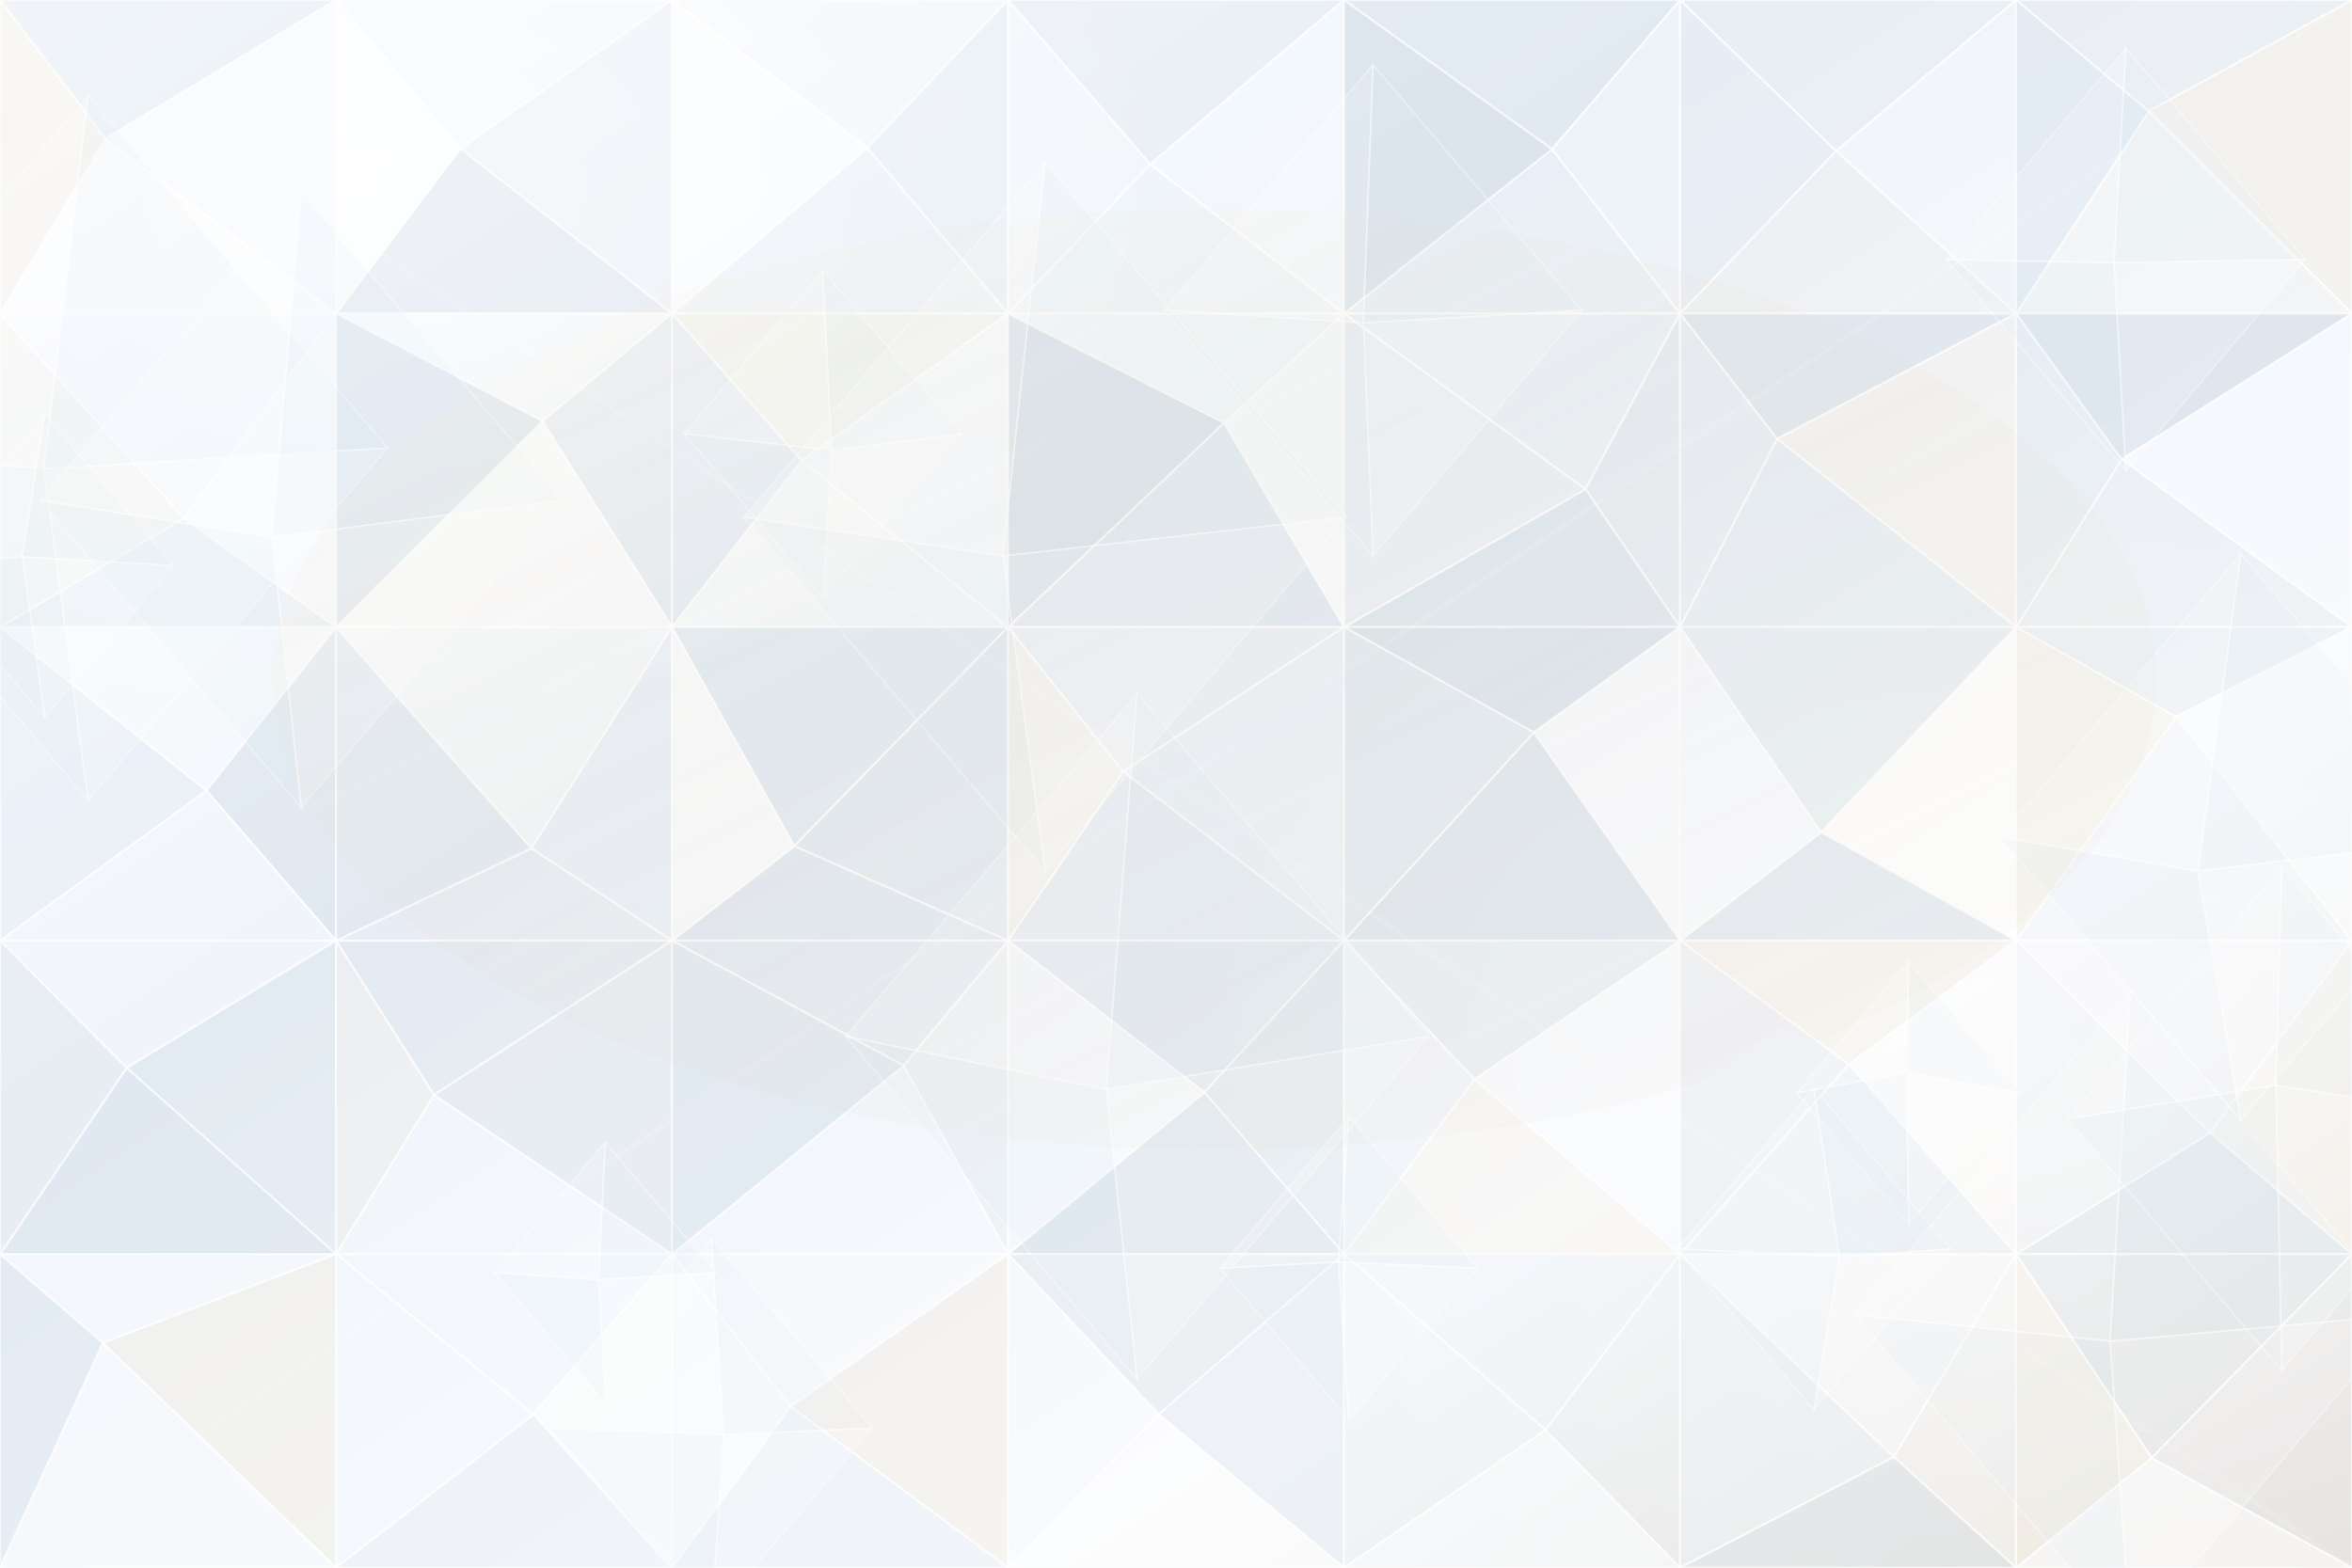
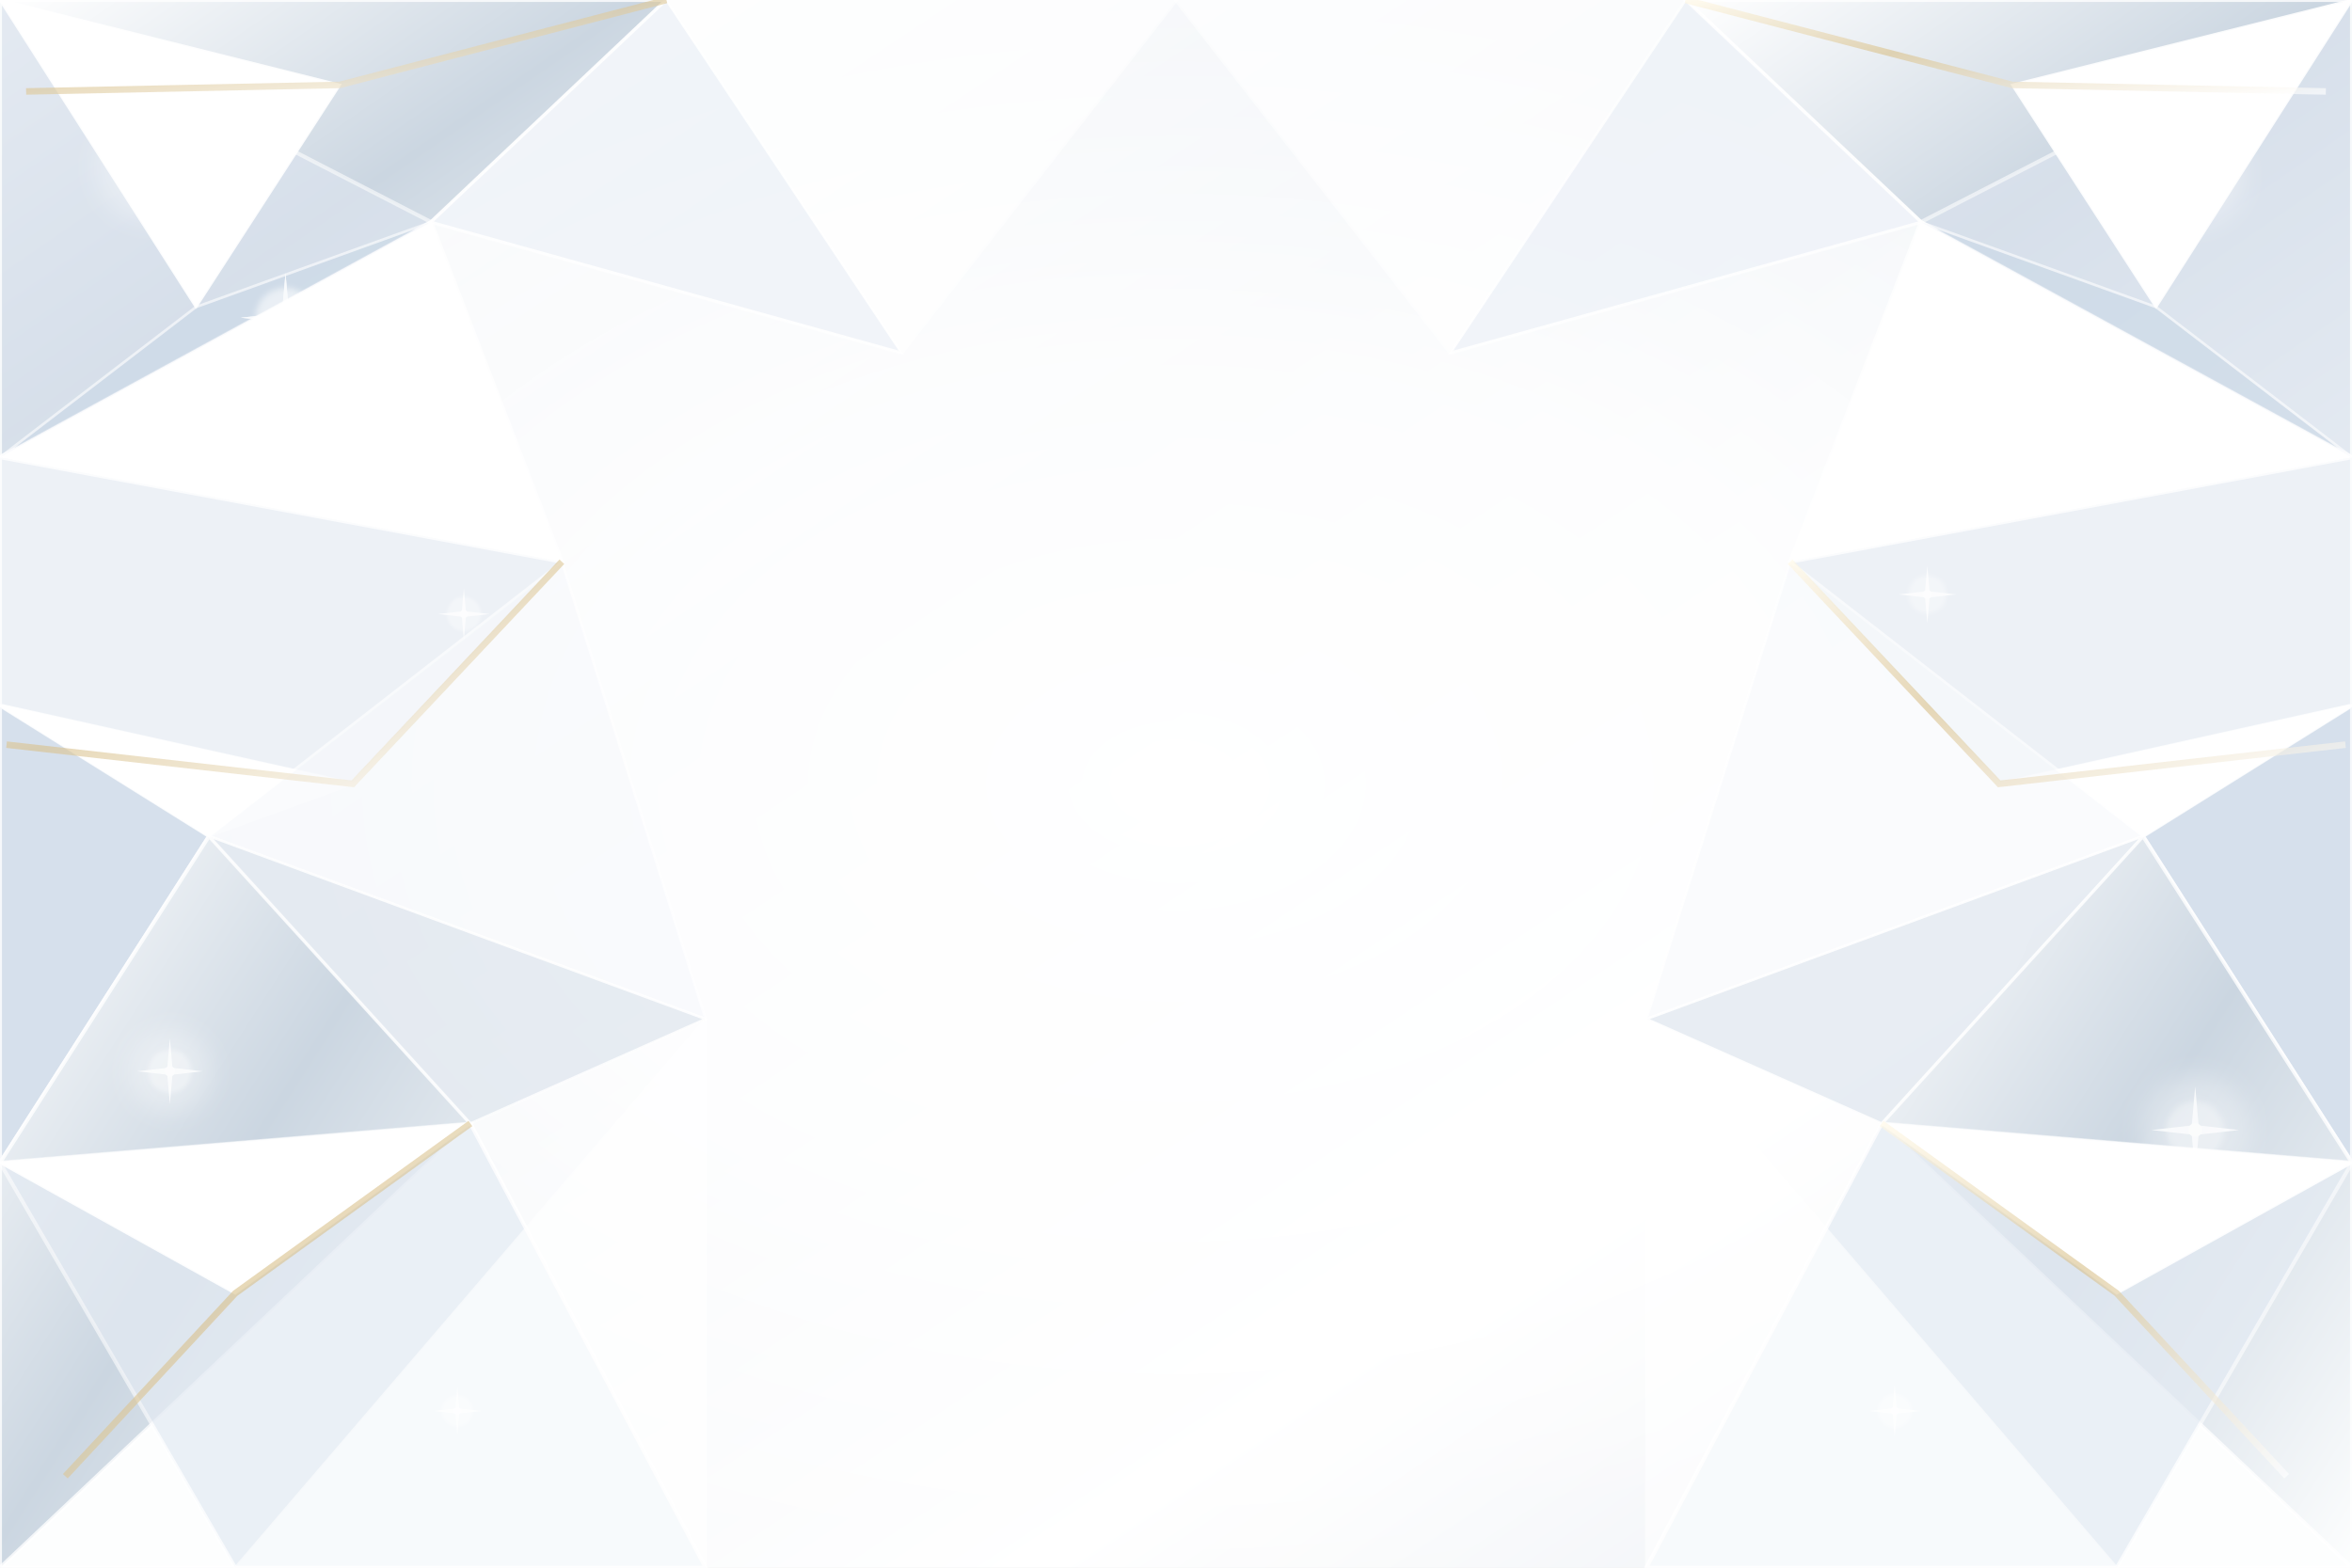
- <svg xmlns="http://www.w3.org/2000/svg" viewBox="0 0 1800 1200" width="1800" height="1200">
+ <svg xmlns="http://www.w3.org/2000/svg" width="1800" height="1200" viewBox="0 0 1800 1200" preserveAspectRatio="xMidYMid slice">
  <defs>
-     <linearGradient id="base" x1="0" y1="0" x2="1" y2="1">
-       <stop stop-color="#fbfdff" />
-       <stop offset=".38" stop-color="#e9eff6" />
-       <stop offset=".72" stop-color="#f9fafc" />
-       <stop offset="1" stop-color="#e5dfd3" />
+     <linearGradient id="ice" x1="0" y1="0" x2="1" y2="1">
+       <stop stop-color="#fff" />
+       <stop offset=".38" stop-color="#f0f3f7" />
+       <stop offset=".72" stop-color="#fff" />
+       <stop offset="1" stop-color="#e6eaf0" />
    </linearGradient>
-     <radialGradient id="glow">
-       <stop stop-color="#fff" stop-opacity=".98" />
-       <stop offset="1" stop-color="#fff" stop-opacity="0" />
+     <radialGradient id="center">
+       <stop stop-color="#fff" stop-opacity=".97" />
+       <stop offset=".56" stop-color="#fff" stop-opacity=".78" />
+       <stop offset="1" stop-color="#fff" stop-opacity=".12" />
    </radialGradient>
-     <linearGradient id="gold" x1="0" y1="0" x2="1" y2="1">
-       <stop stop-color="#fff6dc" stop-opacity=".7" />
-       <stop offset="1" stop-color="#c6a56d" stop-opacity=".12" />
+     <linearGradient id="silver" x1="0" y1="0" x2="1" y2="1">
+       <stop stop-color="#fff" />
+       <stop offset=".48" stop-color="#cbd6e1" />
+       <stop offset="1" stop-color="#fdfefe" />
    </linearGradient>
+     <linearGradient id="warm" x1="0" y1="0" x2="1" y2="1">
+       <stop stop-color="#fff8e5" />
+       <stop offset=".45" stop-color="#d9c18c" />
+       <stop offset="1" stop-color="#fff" />
+     </linearGradient>
+     <filter id="glow" x="-80%" y="-80%" width="260%" height="260%">
+       <feGaussianBlur stdDeviation="9" />
+     </filter>
+     <filter id="soft" x="-30%" y="-30%" width="160%" height="160%">
+       <feGaussianBlur stdDeviation="2.5" />
+     </filter>
+     <g id="spark">
+       <path d="M0 -38 L3 -4 L38 0 L3 4 L0 38 L-3 4 L-38 0 L-3 -4Z" fill="#fff" opacity=".9" />
+       <circle r="6" fill="#fff" />
+       <circle r="25" fill="#fff" opacity=".4" filter="url(#soft)" />
+     </g>
  </defs>
-   <rect width="100%" height="100%" fill="url(#base)" />
-   <ellipse cx="280" cy="140" rx="620" ry="420" fill="url(#glow)" opacity=".7" />
-   <ellipse cx="1540" cy="820" rx="670" ry="470" fill="url(#glow)" opacity=".5" />
-   <polygon points="0,0 257.143,0 80.64,106.316" fill="#dce5ee" fill-opacity="0.36" stroke="#ffffff" stroke-opacity=".58" stroke-width="1.6" />
-   <polygon points="257.143,0 257.143,240 80.64,106.316" fill="#f8fbff" fill-opacity="0.50" stroke="#ffffff" stroke-opacity=".58" stroke-width="1.6" />
-   <polygon points="257.143,240 0,240 80.64,106.316" fill="#ffffff" fill-opacity="0.41" stroke="#ffffff" stroke-opacity=".58" stroke-width="1.6" />
-   <polygon points="0,240 0,0 80.64,106.316" fill="#f4f0e8" fill-opacity="0.45" stroke="#ffffff" stroke-opacity=".58" stroke-width="1.6" />
-   <polygon points="257.143,0 514.286,0 352.381,113.761" fill="#f8fbff" fill-opacity="0.51" stroke="#ffffff" stroke-opacity=".58" stroke-width="1.6" />
-   <polygon points="514.286,0 514.286,240 352.381,113.761" fill="#e6eaf0" fill-opacity="0.28" stroke="#ffffff" stroke-opacity=".58" stroke-width="1.6" />
-   <polygon points="514.286,240 257.143,240 352.381,113.761" fill="#d3dde7" fill-opacity="0.35" stroke="#ffffff" stroke-opacity=".58" stroke-width="1.6" />
-   <polygon points="257.143,240 257.143,0 352.381,113.761" fill="#ffffff" fill-opacity="0.53" stroke="#ffffff" stroke-opacity=".58" stroke-width="1.6" />
-   <polygon points="514.286,0 771.429,0 663.767,113.233" fill="#ffffff" fill-opacity="0.22" stroke="#ffffff" stroke-opacity=".58" stroke-width="1.6" />
-   <polygon points="771.429,0 771.429,240 663.767,113.233" fill="#e8eef5" fill-opacity="0.48" stroke="#ffffff" stroke-opacity=".58" stroke-width="1.6" />
-   <polygon points="771.429,240 514.286,240 663.767,113.233" fill="#e8eef5" fill-opacity="0.23" stroke="#ffffff" stroke-opacity=".58" stroke-width="1.6" />
-   <polygon points="514.286,240 514.286,0 663.767,113.233" fill="#ffffff" fill-opacity="0.59" stroke="#ffffff" stroke-opacity=".58" stroke-width="1.6" />
-   <polygon points="771.429,0 1028.571,0 880.28,125.742" fill="#e6eaf0" fill-opacity="0.25" stroke="#ffffff" stroke-opacity=".58" stroke-width="1.6" />
-   <polygon points="1028.571,0 1028.571,240 880.28,125.742" fill="#f8fbff" fill-opacity="0.58" stroke="#ffffff" stroke-opacity=".58" stroke-width="1.6" />
-   <polygon points="1028.571,240 771.429,240 880.28,125.742" fill="#f8fbff" fill-opacity="0.30" stroke="#ffffff" stroke-opacity=".58" stroke-width="1.6" />
-   <polygon points="771.429,240 771.429,0 880.28,125.742" fill="#fbfcff" fill-opacity="0.35" stroke="#ffffff" stroke-opacity=".58" stroke-width="1.6" />
-   <polygon points="1028.571,0 1285.714,0 1187.797,114.261" fill="#d3dde7" fill-opacity="0.33" stroke="#ffffff" stroke-opacity=".58" stroke-width="1.6" />
-   <polygon points="1285.714,0 1285.714,240 1187.797,114.261" fill="#f8fbff" fill-opacity="0.24" stroke="#ffffff" stroke-opacity=".58" stroke-width="1.6" />
-   <polygon points="1285.714,240 1028.571,240 1187.797,114.261" fill="#e8eef5" fill-opacity="0.31" stroke="#ffffff" stroke-opacity=".58" stroke-width="1.6" />
-   <polygon points="1028.571,240 1028.571,0 1187.797,114.261" fill="#d3dde7" fill-opacity="0.62" stroke="#ffffff" stroke-opacity=".58" stroke-width="1.6" />
-   <polygon points="1285.714,0 1542.857,0 1405.158,115.56" fill="#e6eaf0" fill-opacity="0.30" stroke="#ffffff" stroke-opacity=".58" stroke-width="1.6" />
-   <polygon points="1542.857,0 1542.857,240 1405.158,115.56" fill="#fbfcff" fill-opacity="0.35" stroke="#ffffff" stroke-opacity=".58" stroke-width="1.6" />
-   <polygon points="1542.857,240 1285.714,240 1405.158,115.56" fill="#f4f0e8" fill-opacity="0.24" stroke="#ffffff" stroke-opacity=".58" stroke-width="1.6" />
-   <polygon points="1285.714,240 1285.714,0 1405.158,115.56" fill="#dce5ee" fill-opacity="0.24" stroke="#ffffff" stroke-opacity=".58" stroke-width="1.6" />
-   <polygon points="1542.857,0 1800,0 1644.475,85.164" fill="#e6eaf0" fill-opacity="0.31" stroke="#ffffff" stroke-opacity=".58" stroke-width="1.6" />
-   <polygon points="1800,0 1800,240 1644.475,85.164" fill="#f4f0e8" fill-opacity="0.65" stroke="#ffffff" stroke-opacity=".58" stroke-width="1.6" />
-   <polygon points="1800,240 1542.857,240 1644.475,85.164" fill="#f4f0e8" fill-opacity="0.23" stroke="#ffffff" stroke-opacity=".58" stroke-width="1.6" />
-   <polygon points="1542.857,240 1542.857,0 1644.475,85.164" fill="#dce5ee" fill-opacity="0.52" stroke="#ffffff" stroke-opacity=".58" stroke-width="1.6" />
-   <polygon points="0,240 257.143,240 140.591,396.693" fill="#f8fbff" fill-opacity="0.25" stroke="#ffffff" stroke-opacity=".58" stroke-width="1.6" />
-   <polygon points="257.143,240 257.143,480 140.591,396.693" fill="#fbfcff" fill-opacity="0.59" stroke="#ffffff" stroke-opacity=".58" stroke-width="1.6" />
-   <polygon points="257.143,480 0,480 140.591,396.693" fill="#dce5ee" fill-opacity="0.27" stroke="#ffffff" stroke-opacity=".58" stroke-width="1.6" />
-   <polygon points="0,480 0,240 140.591,396.693" fill="#f4f0e8" fill-opacity="0.27" stroke="#ffffff" stroke-opacity=".58" stroke-width="1.6" />
-   <polygon points="257.143,240 514.286,240 415.11,322.328" fill="#f8fbff" fill-opacity="0.31" stroke="#ffffff" stroke-opacity=".58" stroke-width="1.6" />
-   <polygon points="514.286,240 514.286,480 415.11,322.328" fill="#d3dde7" fill-opacity="0.28" stroke="#ffffff" stroke-opacity=".58" stroke-width="1.6" />
-   <polygon points="514.286,480 257.143,480 415.11,322.328" fill="#ffffff" fill-opacity="0.53" stroke="#ffffff" stroke-opacity=".58" stroke-width="1.6" />
-   <polygon points="257.143,480 257.143,240 415.11,322.328" fill="#d3dde7" fill-opacity="0.51" stroke="#ffffff" stroke-opacity=".58" stroke-width="1.6" />
-   <polygon points="514.286,240 771.429,240 613.51,352.641" fill="#f4f0e8" fill-opacity="0.42" stroke="#ffffff" stroke-opacity=".58" stroke-width="1.6" />
-   <polygon points="771.429,240 771.429,480 613.51,352.641" fill="#f8fbff" fill-opacity="0.59" stroke="#ffffff" stroke-opacity=".58" stroke-width="1.6" />
-   <polygon points="771.429,480 514.286,480 613.51,352.641" fill="#ffffff" fill-opacity="0.45" stroke="#ffffff" stroke-opacity=".58" stroke-width="1.6" />
-   <polygon points="514.286,480 514.286,240 613.51,352.641" fill="#dce5ee" fill-opacity="0.36" stroke="#ffffff" stroke-opacity=".58" stroke-width="1.6" />
-   <polygon points="771.429,240 1028.571,240 936.64,323.773" fill="#ffffff" fill-opacity="0.38" stroke="#ffffff" stroke-opacity=".58" stroke-width="1.6" />
-   <polygon points="1028.571,240 1028.571,480 936.64,323.773" fill="#ffffff" fill-opacity="0.60" stroke="#ffffff" stroke-opacity=".58" stroke-width="1.6" />
-   <polygon points="1028.571,480 771.429,480 936.64,323.773" fill="#d3dde7" fill-opacity="0.39" stroke="#ffffff" stroke-opacity=".58" stroke-width="1.6" />
-   <polygon points="771.429,480 771.429,240 936.64,323.773" fill="#d3dde7" fill-opacity="0.68" stroke="#ffffff" stroke-opacity=".58" stroke-width="1.6" />
-   <polygon points="1028.571,240 1285.714,240 1213.36,374.477" fill="#e8eef5" fill-opacity="0.58" stroke="#ffffff" stroke-opacity=".58" stroke-width="1.6" />
-   <polygon points="1285.714,240 1285.714,480 1213.36,374.477" fill="#d3dde7" fill-opacity="0.31" stroke="#ffffff" stroke-opacity=".58" stroke-width="1.6" />
-   <polygon points="1285.714,480 1028.571,480 1213.36,374.477" fill="#d3dde7" fill-opacity="0.55" stroke="#ffffff" stroke-opacity=".58" stroke-width="1.6" />
-   <polygon points="1028.571,480 1028.571,240 1213.36,374.477" fill="#e6eaf0" fill-opacity="0.46" stroke="#ffffff" stroke-opacity=".58" stroke-width="1.6" />
-   <polygon points="1285.714,240 1542.857,240 1360.006,335.923" fill="#d3dde7" fill-opacity="0.53" stroke="#ffffff" stroke-opacity=".58" stroke-width="1.6" />
-   <polygon points="1542.857,240 1542.857,480 1360.006,335.923" fill="#f4f0e8" fill-opacity="0.39" stroke="#ffffff" stroke-opacity=".58" stroke-width="1.6" />
-   <polygon points="1542.857,480 1285.714,480 1360.006,335.923" fill="#dce5ee" fill-opacity="0.44" stroke="#ffffff" stroke-opacity=".58" stroke-width="1.6" />
-   <polygon points="1285.714,480 1285.714,240 1360.006,335.923" fill="#d3dde7" fill-opacity="0.26" stroke="#ffffff" stroke-opacity=".58" stroke-width="1.6" />
-   <polygon points="1542.857,240 1800,240 1623.645,351.591" fill="#d3dde7" fill-opacity="0.64" stroke="#ffffff" stroke-opacity=".58" stroke-width="1.6" />
-   <polygon points="1800,240 1800,480 1623.645,351.591" fill="#f8fbff" fill-opacity="0.59" stroke="#ffffff" stroke-opacity=".58" stroke-width="1.6" />
-   <polygon points="1800,480 1542.857,480 1623.645,351.591" fill="#e6eaf0" fill-opacity="0.52" stroke="#ffffff" stroke-opacity=".58" stroke-width="1.6" />
-   <polygon points="1542.857,480 1542.857,240 1623.645,351.591" fill="#d3dde7" fill-opacity="0.29" stroke="#ffffff" stroke-opacity=".58" stroke-width="1.6" />
-   <polygon points="0,480 257.143,480 158.049,605.169" fill="#fbfcff" fill-opacity="0.57" stroke="#ffffff" stroke-opacity=".58" stroke-width="1.6" />
-   <polygon points="257.143,480 257.143,720 158.049,605.169" fill="#d3dde7" fill-opacity="0.38" stroke="#ffffff" stroke-opacity=".58" stroke-width="1.6" />
-   <polygon points="257.143,720 0,720 158.049,605.169" fill="#ffffff" fill-opacity="0.33" stroke="#ffffff" stroke-opacity=".58" stroke-width="1.6" />
-   <polygon points="0,720 0,480 158.049,605.169" fill="#e8eef5" fill-opacity="0.44" stroke="#ffffff" stroke-opacity=".58" stroke-width="1.6" />
-   <polygon points="257.143,480 514.286,480 406.617,649.451" fill="#ffffff" fill-opacity="0.37" stroke="#ffffff" stroke-opacity=".58" stroke-width="1.6" />
-   <polygon points="514.286,480 514.286,720 406.617,649.451" fill="#e8eef5" fill-opacity="0.35" stroke="#ffffff" stroke-opacity=".58" stroke-width="1.6" />
-   <polygon points="514.286,720 257.143,720 406.617,649.451" fill="#e6eaf0" fill-opacity="0.40" stroke="#ffffff" stroke-opacity=".58" stroke-width="1.6" />
-   <polygon points="257.143,720 257.143,480 406.617,649.451" fill="#dce5ee" fill-opacity="0.50" stroke="#ffffff" stroke-opacity=".58" stroke-width="1.6" />
-   <polygon points="514.286,480 771.429,480 607.834,647.701" fill="#dce5ee" fill-opacity="0.54" stroke="#ffffff" stroke-opacity=".58" stroke-width="1.6" />
-   <polygon points="771.429,480 771.429,720 607.834,647.701" fill="#d3dde7" fill-opacity="0.37" stroke="#ffffff" stroke-opacity=".58" stroke-width="1.6" />
-   <polygon points="771.429,720 514.286,720 607.834,647.701" fill="#dce5ee" fill-opacity="0.66" stroke="#ffffff" stroke-opacity=".58" stroke-width="1.6" />
-   <polygon points="514.286,720 514.286,480 607.834,647.701" fill="#ffffff" fill-opacity="0.60" stroke="#ffffff" stroke-opacity=".58" stroke-width="1.6" />
-   <polygon points="771.429,480 1028.571,480 859.6,590.649" fill="#e6eaf0" fill-opacity="0.34" stroke="#ffffff" stroke-opacity=".58" stroke-width="1.6" />
-   <polygon points="1028.571,480 1028.571,720 859.6,590.649" fill="#e8eef5" fill-opacity="0.58" stroke="#ffffff" stroke-opacity=".58" stroke-width="1.6" />
-   <polygon points="1028.571,720 771.429,720 859.6,590.649" fill="#d3dde7" fill-opacity="0.35" stroke="#ffffff" stroke-opacity=".58" stroke-width="1.6" />
-   <polygon points="771.429,720 771.429,480 859.6,590.649" fill="#f4f0e8" fill-opacity="0.52" stroke="#ffffff" stroke-opacity=".58" stroke-width="1.6" />
-   <polygon points="1028.571,480 1285.714,480 1173.743,560.626" fill="#d3dde7" fill-opacity="0.64" stroke="#ffffff" stroke-opacity=".58" stroke-width="1.6" />
-   <polygon points="1285.714,480 1285.714,720 1173.743,560.626" fill="#fbfcff" fill-opacity="0.45" stroke="#ffffff" stroke-opacity=".58" stroke-width="1.6" />
-   <polygon points="1285.714,720 1028.571,720 1173.743,560.626" fill="#d3dde7" fill-opacity="0.56" stroke="#ffffff" stroke-opacity=".58" stroke-width="1.6" />
-   <polygon points="1028.571,720 1028.571,480 1173.743,560.626" fill="#d3dde7" fill-opacity="0.46" stroke="#ffffff" stroke-opacity=".58" stroke-width="1.6" />
-   <polygon points="1285.714,480 1542.857,480 1393.72,637.07" fill="#d3dde7" fill-opacity="0.33" stroke="#ffffff" stroke-opacity=".58" stroke-width="1.6" />
-   <polygon points="1542.857,480 1542.857,720 1393.72,637.07" fill="#ffffff" fill-opacity="0.65" stroke="#ffffff" stroke-opacity=".58" stroke-width="1.6" />
-   <polygon points="1542.857,720 1285.714,720 1393.72,637.07" fill="#dce5ee" fill-opacity="0.63" stroke="#ffffff" stroke-opacity=".58" stroke-width="1.6" />
-   <polygon points="1285.714,720 1285.714,480 1393.72,637.07" fill="#f8fbff" fill-opacity="0.38" stroke="#ffffff" stroke-opacity=".58" stroke-width="1.6" />
-   <polygon points="1542.857,480 1800,480 1665.378,548.652" fill="#dce5ee" fill-opacity="0.41" stroke="#ffffff" stroke-opacity=".58" stroke-width="1.6" />
-   <polygon points="1800,480 1800,720 1665.378,548.652" fill="#f8fbff" fill-opacity="0.32" stroke="#ffffff" stroke-opacity=".58" stroke-width="1.6" />
-   <polygon points="1800,720 1542.857,720 1665.378,548.652" fill="#e8eef5" fill-opacity="0.31" stroke="#ffffff" stroke-opacity=".58" stroke-width="1.6" />
-   <polygon points="1542.857,720 1542.857,480 1665.378,548.652" fill="#f4f0e8" fill-opacity="0.64" stroke="#ffffff" stroke-opacity=".58" stroke-width="1.6" />
-   <polygon points="0,720 257.143,720 96.939,817.44" fill="#fbfcff" fill-opacity="0.45" stroke="#ffffff" stroke-opacity=".58" stroke-width="1.6" />
-   <polygon points="257.143,720 257.143,960 96.939,817.44" fill="#d3dde7" fill-opacity="0.24" stroke="#ffffff" stroke-opacity=".58" stroke-width="1.6" />
-   <polygon points="257.143,960 0,960 96.939,817.44" fill="#dce5ee" fill-opacity="0.65" stroke="#ffffff" stroke-opacity=".58" stroke-width="1.6" />
-   <polygon points="0,960 0,720 96.939,817.44" fill="#e6eaf0" fill-opacity="0.49" stroke="#ffffff" stroke-opacity=".58" stroke-width="1.6" />
-   <polygon points="257.143,720 514.286,720 332.066,838.168" fill="#d3dde7" fill-opacity="0.28" stroke="#ffffff" stroke-opacity=".58" stroke-width="1.6" />
-   <polygon points="514.286,720 514.286,960 332.066,838.168" fill="#e6eaf0" fill-opacity="0.67" stroke="#ffffff" stroke-opacity=".58" stroke-width="1.6" />
-   <polygon points="514.286,960 257.143,960 332.066,838.168" fill="#f8fbff" fill-opacity="0.45" stroke="#ffffff" stroke-opacity=".58" stroke-width="1.6" />
-   <polygon points="257.143,960 257.143,720 332.066,838.168" fill="#f4f0e8" fill-opacity="0.34" stroke="#ffffff" stroke-opacity=".58" stroke-width="1.6" />
-   <polygon points="514.286,720 771.429,720 691.599,815.71" fill="#d3dde7" fill-opacity="0.35" stroke="#ffffff" stroke-opacity=".58" stroke-width="1.6" />
-   <polygon points="771.429,720 771.429,960 691.599,815.71" fill="#e8eef5" fill-opacity="0.43" stroke="#ffffff" stroke-opacity=".58" stroke-width="1.6" />
-   <polygon points="771.429,960 514.286,960 691.599,815.71" fill="#f8fbff" fill-opacity="0.32" stroke="#ffffff" stroke-opacity=".58" stroke-width="1.6" />
-   <polygon points="514.286,960 514.286,720 691.599,815.71" fill="#dce5ee" fill-opacity="0.61" stroke="#ffffff" stroke-opacity=".58" stroke-width="1.6" />
-   <polygon points="771.429,720 1028.571,720 921.713,836.179" fill="#d3dde7" fill-opacity="0.44" stroke="#ffffff" stroke-opacity=".58" stroke-width="1.6" />
-   <polygon points="1028.571,720 1028.571,960 921.713,836.179" fill="#d3dde7" fill-opacity="0.47" stroke="#ffffff" stroke-opacity=".58" stroke-width="1.6" />
-   <polygon points="1028.571,960 771.429,960 921.713,836.179" fill="#d3dde7" fill-opacity="0.57" stroke="#ffffff" stroke-opacity=".58" stroke-width="1.6" />
-   <polygon points="771.429,960 771.429,720 921.713,836.179" fill="#f8fbff" fill-opacity="0.28" stroke="#ffffff" stroke-opacity=".58" stroke-width="1.6" />
-   <polygon points="1028.571,720 1285.714,720 1128.387,826.105" fill="#dce5ee" fill-opacity="0.48" stroke="#ffffff" stroke-opacity=".58" stroke-width="1.6" />
-   <polygon points="1285.714,720 1285.714,960 1128.387,826.105" fill="#fbfcff" fill-opacity="0.50" stroke="#ffffff" stroke-opacity=".58" stroke-width="1.6" />
-   <polygon points="1285.714,960 1028.571,960 1128.387,826.105" fill="#f4f0e8" fill-opacity="0.27" stroke="#ffffff" stroke-opacity=".58" stroke-width="1.6" />
-   <polygon points="1028.571,960 1028.571,720 1128.387,826.105" fill="#e8eef5" fill-opacity="0.33" stroke="#ffffff" stroke-opacity=".58" stroke-width="1.6" />
-   <polygon points="1285.714,720 1542.857,720 1414.921,814.748" fill="#f4f0e8" fill-opacity="0.58" stroke="#ffffff" stroke-opacity=".58" stroke-width="1.6" />
-   <polygon points="1542.857,720 1542.857,960 1414.921,814.748" fill="#ffffff" fill-opacity="0.27" stroke="#ffffff" stroke-opacity=".58" stroke-width="1.6" />
-   <polygon points="1542.857,960 1285.714,960 1414.921,814.748" fill="#e8eef5" fill-opacity="0.60" stroke="#ffffff" stroke-opacity=".58" stroke-width="1.6" />
-   <polygon points="1285.714,960 1285.714,720 1414.921,814.748" fill="#e6eaf0" fill-opacity="0.50" stroke="#ffffff" stroke-opacity=".58" stroke-width="1.6" />
-   <polygon points="1542.857,720 1800,720 1691.486,867.109" fill="#f8fbff" fill-opacity="0.25" stroke="#ffffff" stroke-opacity=".58" stroke-width="1.6" />
-   <polygon points="1800,720 1800,960 1691.486,867.109" fill="#f4f0e8" fill-opacity="0.25" stroke="#ffffff" stroke-opacity=".58" stroke-width="1.6" />
-   <polygon points="1800,960 1542.857,960 1691.486,867.109" fill="#d3dde7" fill-opacity="0.42" stroke="#ffffff" stroke-opacity=".58" stroke-width="1.6" />
-   <polygon points="1542.857,960 1542.857,720 1691.486,867.109" fill="#e8eef5" fill-opacity="0.34" stroke="#ffffff" stroke-opacity=".58" stroke-width="1.6" />
-   <polygon points="0,960 257.143,960 78.72,1027.983" fill="#fbfcff" fill-opacity="0.51" stroke="#ffffff" stroke-opacity=".58" stroke-width="1.6" />
-   <polygon points="257.143,960 257.143,1200 78.72,1027.983" fill="#f4f0e8" fill-opacity="0.57" stroke="#ffffff" stroke-opacity=".58" stroke-width="1.6" />
-   <polygon points="257.143,1200 0,1200 78.72,1027.983" fill="#fbfcff" fill-opacity="0.57" stroke="#ffffff" stroke-opacity=".58" stroke-width="1.6" />
-   <polygon points="0,1200 0,960 78.72,1027.983" fill="#dce5ee" fill-opacity="0.42" stroke="#ffffff" stroke-opacity=".58" stroke-width="1.6" />
-   <polygon points="257.143,960 514.286,960 408.247,1082.63" fill="#f8fbff" fill-opacity="0.59" stroke="#ffffff" stroke-opacity=".58" stroke-width="1.6" />
-   <polygon points="514.286,960 514.286,1200 408.247,1082.63" fill="#ffffff" fill-opacity="0.56" stroke="#ffffff" stroke-opacity=".58" stroke-width="1.6" />
-   <polygon points="514.286,1200 257.143,1200 408.247,1082.63" fill="#e8eef5" fill-opacity="0.37" stroke="#ffffff" stroke-opacity=".58" stroke-width="1.6" />
-   <polygon points="257.143,1200 257.143,960 408.247,1082.63" fill="#f8fbff" fill-opacity="0.61" stroke="#ffffff" stroke-opacity=".58" stroke-width="1.6" />
-   <polygon points="514.286,960 771.429,960 605.094,1076.633" fill="#ffffff" fill-opacity="0.35" stroke="#ffffff" stroke-opacity=".58" stroke-width="1.6" />
-   <polygon points="771.429,960 771.429,1200 605.094,1076.633" fill="#f4f0e8" fill-opacity="0.56" stroke="#ffffff" stroke-opacity=".58" stroke-width="1.6" />
-   <polygon points="771.429,1200 514.286,1200 605.094,1076.633" fill="#e8eef5" fill-opacity="0.44" stroke="#ffffff" stroke-opacity=".58" stroke-width="1.6" />
-   <polygon points="514.286,1200 514.286,960 605.094,1076.633" fill="#ffffff" fill-opacity="0.40" stroke="#ffffff" stroke-opacity=".58" stroke-width="1.6" />
-   <polygon points="771.429,960 1028.571,960 886.733,1082.587" fill="#e6eaf0" fill-opacity="0.61" stroke="#ffffff" stroke-opacity=".58" stroke-width="1.6" />
-   <polygon points="1028.571,960 1028.571,1200 886.733,1082.587" fill="#e8eef5" fill-opacity="0.66" stroke="#ffffff" stroke-opacity=".58" stroke-width="1.6" />
-   <polygon points="1028.571,1200 771.429,1200 886.733,1082.587" fill="#ffffff" fill-opacity="0.53" stroke="#ffffff" stroke-opacity=".58" stroke-width="1.6" />
-   <polygon points="771.429,1200 771.429,960 886.733,1082.587" fill="#f8fbff" fill-opacity="0.35" stroke="#ffffff" stroke-opacity=".58" stroke-width="1.6" />
-   <polygon points="1028.571,960 1285.714,960 1182.656,1094.538" fill="#e8eef5" fill-opacity="0.33" stroke="#ffffff" stroke-opacity=".58" stroke-width="1.6" />
-   <polygon points="1285.714,960 1285.714,1200 1182.656,1094.538" fill="#dce5ee" fill-opacity="0.22" stroke="#ffffff" stroke-opacity=".58" stroke-width="1.6" />
-   <polygon points="1285.714,1200 1028.571,1200 1182.656,1094.538" fill="#f8fbff" fill-opacity="0.55" stroke="#ffffff" stroke-opacity=".58" stroke-width="1.6" />
-   <polygon points="1028.571,1200 1028.571,960 1182.656,1094.538" fill="#e8eef5" fill-opacity="0.30" stroke="#ffffff" stroke-opacity=".58" stroke-width="1.6" />
-   <polygon points="1285.714,960 1542.857,960 1449.317,1115.181" fill="#fbfcff" fill-opacity="0.43" stroke="#ffffff" stroke-opacity=".58" stroke-width="1.6" />
-   <polygon points="1542.857,960 1542.857,1200 1449.317,1115.181" fill="#f8fbff" fill-opacity="0.23" stroke="#ffffff" stroke-opacity=".58" stroke-width="1.6" />
-   <polygon points="1542.857,1200 1285.714,1200 1449.317,1115.181" fill="#d3dde7" fill-opacity="0.39" stroke="#ffffff" stroke-opacity=".58" stroke-width="1.6" />
-   <polygon points="1285.714,1200 1285.714,960 1449.317,1115.181" fill="#e8eef5" fill-opacity="0.49" stroke="#ffffff" stroke-opacity=".58" stroke-width="1.6" />
-   <polygon points="1542.857,960 1800,960 1646.656,1115.978" fill="#d3dde7" fill-opacity="0.34" stroke="#ffffff" stroke-opacity=".58" stroke-width="1.6" />
-   <polygon points="1800,960 1800,1200 1646.656,1115.978" fill="#e6eaf0" fill-opacity="0.37" stroke="#ffffff" stroke-opacity=".58" stroke-width="1.6" />
-   <polygon points="1800,1200 1542.857,1200 1646.656,1115.978" fill="#fbfcff" fill-opacity="0.64" stroke="#ffffff" stroke-opacity=".58" stroke-width="1.6" />
-   <polygon points="1542.857,1200 1542.857,960 1646.656,1115.978" fill="#f4f0e8" fill-opacity="0.47" stroke="#ffffff" stroke-opacity=".58" stroke-width="1.6" />
-   <polygon points="1626.9,37.1 1764.3,198.7 1617.8,201.1" fill="#dfe7ef" fill-opacity=".16" stroke="#ffffff" stroke-opacity=".36" stroke-width="1.2" />
-   <polygon points="1764.3,198.7 1626.9,360.3 1617.8,201.1" fill="#ffffff" fill-opacity=".16" stroke="#ffffff" stroke-opacity=".36" stroke-width="1.2" />
-   <polygon points="1626.9,360.3 1489.5,198.7 1617.8,201.1" fill="#dfe7ef" fill-opacity=".16" stroke="#ffffff" stroke-opacity=".36" stroke-width="1.2" />
-   <polygon points="1489.5,198.7 1626.9,37.1 1617.8,201.1" fill="#ffffff" fill-opacity=".16" stroke="#ffffff" stroke-opacity=".36" stroke-width="1.2" />
-   <polygon points="1460.7,736.0 1546.2,836.6 1459.0,821.1" fill="#dfe7ef" fill-opacity=".16" stroke="#ffffff" stroke-opacity=".36" stroke-width="1.2" />
-   <polygon points="1546.2,836.6 1460.7,937.2 1459.0,821.1" fill="#ffffff" fill-opacity=".16" stroke="#ffffff" stroke-opacity=".36" stroke-width="1.2" />
-   <polygon points="1460.7,937.2 1375.2,836.6 1459.0,821.1" fill="#dfe7ef" fill-opacity=".16" stroke="#ffffff" stroke-opacity=".36" stroke-width="1.2" />
-   <polygon points="1375.2,836.6 1460.7,736.0 1459.0,821.1" fill="#ffffff" fill-opacity=".16" stroke="#ffffff" stroke-opacity=".36" stroke-width="1.2" />
-   <polygon points="67.4,73.3 296.7,342.9 33.5,358.8" fill="#dfe7ef" fill-opacity=".16" stroke="#ffffff" stroke-opacity=".36" stroke-width="1.2" />
-   <polygon points="296.7,342.9 67.4,612.6 33.5,358.8" fill="#ffffff" fill-opacity=".16" stroke="#ffffff" stroke-opacity=".36" stroke-width="1.2" />
-   <polygon points="67.4,612.6 -161.8,342.9 33.5,358.8" fill="#dfe7ef" fill-opacity=".16" stroke="#ffffff" stroke-opacity=".36" stroke-width="1.2" />
-   <polygon points="-161.8,342.9 67.4,73.3 33.5,358.8" fill="#ffffff" fill-opacity=".16" stroke="#ffffff" stroke-opacity=".36" stroke-width="1.2" />
-   <polygon points="1630.4,758.3 1841.2,1006.3 1614.9,1026.7" fill="#dfe7ef" fill-opacity=".16" stroke="#ffffff" stroke-opacity=".36" stroke-width="1.2" />
-   <polygon points="1841.2,1006.3 1630.4,1254.3 1614.9,1026.7" fill="#ffffff" fill-opacity=".16" stroke="#ffffff" stroke-opacity=".36" stroke-width="1.2" />
-   <polygon points="1630.4,1254.3 1419.6,1006.3 1614.9,1026.7" fill="#dfe7ef" fill-opacity=".16" stroke="#ffffff" stroke-opacity=".36" stroke-width="1.2" />
-   <polygon points="1419.6,1006.3 1630.4,758.3 1614.9,1026.7" fill="#ffffff" fill-opacity=".16" stroke="#ffffff" stroke-opacity=".36" stroke-width="1.2" />
-   <polygon points="1032.2,854.8 1130.8,970.8 1024.4,966.0" fill="#dfe7ef" fill-opacity=".16" stroke="#ffffff" stroke-opacity=".36" stroke-width="1.2" />
-   <polygon points="1130.8,970.8 1032.2,1086.9 1024.4,966.0" fill="#ffffff" fill-opacity=".16" stroke="#ffffff" stroke-opacity=".36" stroke-width="1.2" />
-   <polygon points="1032.2,1086.9 933.6,970.8 1024.4,966.0" fill="#dfe7ef" fill-opacity=".16" stroke="#ffffff" stroke-opacity=".36" stroke-width="1.2" />
-   <polygon points="933.6,970.8 1032.2,854.8 1024.4,966.0" fill="#ffffff" fill-opacity=".16" stroke="#ffffff" stroke-opacity=".36" stroke-width="1.2" />
-   <polygon points="1746.3,663.7 1910.1,856.5 1741.7,830.8" fill="#dfe7ef" fill-opacity=".16" stroke="#ffffff" stroke-opacity=".36" stroke-width="1.2" />
-   <polygon points="1910.1,856.5 1746.3,1049.2 1741.7,830.8" fill="#ffffff" fill-opacity=".16" stroke="#ffffff" stroke-opacity=".36" stroke-width="1.2" />
-   <polygon points="1746.3,1049.2 1582.4,856.5 1741.7,830.8" fill="#dfe7ef" fill-opacity=".16" stroke="#ffffff" stroke-opacity=".36" stroke-width="1.2" />
-   <polygon points="1582.4,856.5 1746.3,663.7 1741.7,830.8" fill="#ffffff" fill-opacity=".16" stroke="#ffffff" stroke-opacity=".36" stroke-width="1.2" />
-   <polygon points="629.7,207.1 735.8,332.0 636.4,344.7" fill="#dfe7ef" fill-opacity=".16" stroke="#ffffff" stroke-opacity=".36" stroke-width="1.2" />
-   <polygon points="735.8,332.0 629.7,456.9 636.4,344.7" fill="#ffffff" fill-opacity=".16" stroke="#ffffff" stroke-opacity=".36" stroke-width="1.2" />
-   <polygon points="629.7,456.9 523.5,332.0 636.4,344.7" fill="#dfe7ef" fill-opacity=".16" stroke="#ffffff" stroke-opacity=".36" stroke-width="1.2" />
-   <polygon points="523.5,332.0 629.7,207.1 636.4,344.7" fill="#ffffff" fill-opacity=".16" stroke="#ffffff" stroke-opacity=".36" stroke-width="1.2" />
-   <polygon points="34.2,317.1 132.7,433.0 17.0,426.1" fill="#dfe7ef" fill-opacity=".16" stroke="#ffffff" stroke-opacity=".36" stroke-width="1.2" />
-   <polygon points="132.7,433.0 34.2,549.0 17.0,426.1" fill="#ffffff" fill-opacity=".16" stroke="#ffffff" stroke-opacity=".36" stroke-width="1.2" />
-   <polygon points="34.2,549.0 -64.4,433.0 17.0,426.1" fill="#dfe7ef" fill-opacity=".16" stroke="#ffffff" stroke-opacity=".36" stroke-width="1.2" />
-   <polygon points="-64.4,433.0 34.2,317.1 17.0,426.1" fill="#ffffff" fill-opacity=".16" stroke="#ffffff" stroke-opacity=".36" stroke-width="1.2" />
-   <polygon points="544.6,948.6 667.5,1093.2 553.7,1098.1" fill="#dfe7ef" fill-opacity=".16" stroke="#ffffff" stroke-opacity=".36" stroke-width="1.2" />
-   <polygon points="667.5,1093.2 544.6,1237.8 553.7,1098.1" fill="#ffffff" fill-opacity=".16" stroke="#ffffff" stroke-opacity=".36" stroke-width="1.2" />
-   <polygon points="544.6,1237.8 421.7,1093.2 553.7,1098.1" fill="#dfe7ef" fill-opacity=".16" stroke="#ffffff" stroke-opacity=".36" stroke-width="1.2" />
-   <polygon points="421.7,1093.2 544.6,948.6 553.7,1098.1" fill="#ffffff" fill-opacity=".16" stroke="#ffffff" stroke-opacity=".36" stroke-width="1.2" />
-   <polygon points="230.6,147.6 430.6,382.9 208.0,411.2" fill="#dfe7ef" fill-opacity=".16" stroke="#ffffff" stroke-opacity=".36" stroke-width="1.2" />
-   <polygon points="430.6,382.9 230.6,618.2 208.0,411.2" fill="#ffffff" fill-opacity=".16" stroke="#ffffff" stroke-opacity=".36" stroke-width="1.2" />
-   <polygon points="230.6,618.2 30.6,382.9 208.0,411.2" fill="#dfe7ef" fill-opacity=".16" stroke="#ffffff" stroke-opacity=".36" stroke-width="1.2" />
-   <polygon points="30.6,382.9 230.6,147.6 208.0,411.2" fill="#ffffff" fill-opacity=".16" stroke="#ffffff" stroke-opacity=".36" stroke-width="1.2" />
-   <polygon points="1714.9,423.9 1899.1,640.7 1682.1,666.8" fill="#dfe7ef" fill-opacity=".16" stroke="#ffffff" stroke-opacity=".36" stroke-width="1.2" />
-   <polygon points="1899.1,640.7 1714.9,857.4 1682.1,666.8" fill="#ffffff" fill-opacity=".16" stroke="#ffffff" stroke-opacity=".36" stroke-width="1.2" />
-   <polygon points="1714.9,857.4 1530.7,640.7 1682.1,666.8" fill="#dfe7ef" fill-opacity=".16" stroke="#ffffff" stroke-opacity=".36" stroke-width="1.2" />
-   <polygon points="1530.7,640.7 1714.9,423.9 1682.1,666.8" fill="#ffffff" fill-opacity=".16" stroke="#ffffff" stroke-opacity=".36" stroke-width="1.2" />
-   <polygon points="870.2,530.9 1093.3,793.3 846.7,833.9" fill="#dfe7ef" fill-opacity=".16" stroke="#ffffff" stroke-opacity=".36" stroke-width="1.2" />
-   <polygon points="1093.3,793.3 870.2,1055.7 846.7,833.9" fill="#ffffff" fill-opacity=".16" stroke="#ffffff" stroke-opacity=".36" stroke-width="1.2" />
-   <polygon points="870.2,1055.7 647.2,793.3 846.7,833.9" fill="#dfe7ef" fill-opacity=".16" stroke="#ffffff" stroke-opacity=".36" stroke-width="1.2" />
-   <polygon points="647.2,793.3 870.2,530.9 846.7,833.9" fill="#ffffff" fill-opacity=".16" stroke="#ffffff" stroke-opacity=".36" stroke-width="1.2" />
-   <polygon points="1050.8,49.5 1210.6,237.5 1043.4,247.1" fill="#dfe7ef" fill-opacity=".16" stroke="#ffffff" stroke-opacity=".36" stroke-width="1.2" />
-   <polygon points="1210.6,237.5 1050.8,425.5 1043.4,247.1" fill="#ffffff" fill-opacity=".16" stroke="#ffffff" stroke-opacity=".36" stroke-width="1.2" />
-   <polygon points="1050.8,425.5 891.0,237.5 1043.4,247.1" fill="#dfe7ef" fill-opacity=".16" stroke="#ffffff" stroke-opacity=".36" stroke-width="1.2" />
-   <polygon points="891.0,237.5 1050.8,49.5 1043.4,247.1" fill="#ffffff" fill-opacity=".16" stroke="#ffffff" stroke-opacity=".36" stroke-width="1.2" />
-   <polygon points="463.2,874.5 547.9,974.1 458.1,979.6" fill="#dfe7ef" fill-opacity=".16" stroke="#ffffff" stroke-opacity=".36" stroke-width="1.2" />
-   <polygon points="547.9,974.1 463.2,1073.6 458.1,979.6" fill="#ffffff" fill-opacity=".16" stroke="#ffffff" stroke-opacity=".36" stroke-width="1.2" />
-   <polygon points="463.2,1073.6 378.6,974.1 458.1,979.6" fill="#dfe7ef" fill-opacity=".16" stroke="#ffffff" stroke-opacity=".36" stroke-width="1.2" />
-   <polygon points="378.6,974.1 463.2,874.5 458.1,979.6" fill="#ffffff" fill-opacity=".16" stroke="#ffffff" stroke-opacity=".36" stroke-width="1.2" />
-   <polygon points="799.8,124.7 1030.3,395.8 767.4,425.6" fill="#dfe7ef" fill-opacity=".16" stroke="#ffffff" stroke-opacity=".36" stroke-width="1.2" />
-   <polygon points="1030.3,395.8 799.8,666.9 767.4,425.6" fill="#ffffff" fill-opacity=".16" stroke="#ffffff" stroke-opacity=".36" stroke-width="1.2" />
-   <polygon points="799.8,666.9 569.4,395.8 767.4,425.6" fill="#dfe7ef" fill-opacity=".16" stroke="#ffffff" stroke-opacity=".36" stroke-width="1.2" />
-   <polygon points="569.4,395.8 799.8,124.7 767.4,425.6" fill="#ffffff" fill-opacity=".16" stroke="#ffffff" stroke-opacity=".36" stroke-width="1.2" />
-   <polygon points="1388.2,832.9 1492.8,956.0 1407.7,962.0" fill="#dfe7ef" fill-opacity=".16" stroke="#ffffff" stroke-opacity=".36" stroke-width="1.2" />
-   <polygon points="1492.8,956.0 1388.2,1079.2 1407.7,962.0" fill="#ffffff" fill-opacity=".16" stroke="#ffffff" stroke-opacity=".36" stroke-width="1.2" />
-   <polygon points="1388.2,1079.2 1283.5,956.0 1407.7,962.0" fill="#dfe7ef" fill-opacity=".16" stroke="#ffffff" stroke-opacity=".36" stroke-width="1.2" />
-   <polygon points="1283.5,956.0 1388.2,832.9 1407.7,962.0" fill="#ffffff" fill-opacity=".16" stroke="#ffffff" stroke-opacity=".36" stroke-width="1.2" />
-   <path d="M0 0L1800 1200M1800 0L0 1200" stroke="#ffffff" stroke-opacity=".12" stroke-width="3" />
-   <ellipse cx="930" cy="520" rx="720" ry="360" fill="url(#gold)" opacity=".16" />
+   <rect width="1800" height="1200" fill="url(#ice)" />
+   <rect width="1800" height="1200" fill="url(#center)" />
+   <g stroke="#fff" stroke-opacity=".78" stroke-width="3">
+     <path d="M0 0H510L330 170 0 350Z" fill="url(#silver)" />
+     <path d="M0 0 330 170 160 430 0 350Z" fill="#dbe3ed" opacity=".74" />
+     <path d="M0 350 330 170 430 430 160 640 0 540Z" fill="#fff" />
+     <path d="M0 540 160 640 0 890Z" fill="#d6e0ec" />
+     <path d="M0 890 160 640 360 860 180 1200H0Z" fill="url(#silver)" />
+     <path d="M0 1200 360 860 540 1200Z" fill="#fdfefe" />
+     <path d="M1800 0H1290L1470 170 1800 350Z" fill="url(#silver)" />
+     <path d="M1800 0 1470 170 1640 430 1800 350Z" fill="#dbe3ed" opacity=".74" />
+     <path d="M1800 350 1470 170 1370 430 1640 640 1800 540Z" fill="#fff" />
+     <path d="M1800 540 1640 640 1800 890Z" fill="#d6e0ec" />
+     <path d="M1800 890 1640 640 1440 860 1620 1200H1800Z" fill="url(#silver)" />
+     <path d="M1800 1200 1440 860 1260 1200Z" fill="#fdfefe" />
+     <path d="M510 0 330 170 690 270 900 0Z" fill="#fff" opacity=".7" />
+     <path d="M1290 0 1470 170 1110 270 900 0Z" fill="#fff" opacity=".7" />
+     <path d="M0 350 430 430 270 600 0 540Z" fill="#e8edf4" opacity=".78" />
+     <path d="M1800 350 1370 430 1530 600 1800 540Z" fill="#e8edf4" opacity=".78" />
+     <path d="M0 890 360 860 540 1200H180Z" fill="#e3eaf2" opacity=".72" />
+     <path d="M1800 890 1440 860 1260 1200H1620Z" fill="#e3eaf2" opacity=".72" />
+   </g>
+   <g stroke="#fff" stroke-opacity=".9" stroke-width="2">
+     <path d="M0 0 260 65 150 235Z" fill="#fff" />
+     <path d="M0 350 150 235 330 170Z" fill="#cbd8e6" opacity=".65" />
+     <path d="M0 540 270 600 160 640Z" fill="#fff" />
+     <path d="M0 890 180 990 360 860Z" fill="#fff" />
+     <path d="M1800 0 1540 65 1650 235Z" fill="#fff" />
+     <path d="M1800 350 1650 235 1470 170Z" fill="#cbd8e6" opacity=".65" />
+     <path d="M1800 540 1530 600 1640 640Z" fill="#fff" />
+     <path d="M1800 890 1620 990 1440 860Z" fill="#fff" />
+     <path d="M330 170 510 0 690 270Z" fill="#e8edf5" opacity=".6" />
+     <path d="M1470 170 1290 0 1110 270Z" fill="#e8edf5" opacity=".6" />
+     <path d="M160 640 430 430 540 780Z" fill="#f7f9fc" opacity=".68" />
+     <path d="M1640 640 1370 430 1260 780Z" fill="#f7f9fc" opacity=".68" />
+     <path d="M160 640 360 860 540 780Z" fill="#cbd7e4" opacity=".45" />
+     <path d="M1640 640 1440 860 1260 780Z" fill="#cbd7e4" opacity=".45" />
+     <path d="M180 1200 540 780 540 1200Z" fill="#fff" opacity=".64" />
+     <path d="M1620 1200 1260 780 1260 1200Z" fill="#fff" opacity=".64" />
+   </g>
+   <g fill="none" stroke="url(#warm)" stroke-width="5" opacity=".62">
+     <path d="M20 70 260 65 510 0" />
+     <path d="M5 570 270 600 430 430" />
+     <path d="M50 1130 180 990 360 860" />
+     <path d="M1780 70 1540 65 1290 0" />
+     <path d="M1795 570 1530 600 1370 430" />
+     <path d="M1750 1130 1620 990 1440 860" />
+   </g>
+   <g opacity=".86">
+     <use href="#spark" x="115" y="128" transform="translate(115 128) scale(.9)" />
+     <use href="#spark" x="115" y="128" transform="translate(115 128) scale(.9)" />
+     <use href="#spark" transform="translate(355 470) scale(.52)" />
+     <use href="#spark" transform="translate(130 820) scale(.66)" />
+     <use href="#spark" transform="translate(1680 135) scale(.78)" />
+     <use href="#spark" transform="translate(1475 455) scale(.58)" />
+     <use href="#spark" transform="translate(1680 865) scale(.88)" />
+     <use href="#spark" transform="translate(350 1080) scale(.48)" />
+     <use href="#spark" transform="translate(1450 1080) scale(.52)" />
+   </g>
+   <g fill="#fff" filter="url(#glow)" opacity=".32">
+     <circle cx="115" cy="128" r="42" />
+     <circle cx="1680" cy="135" r="38" />
+     <circle cx="130" cy="820" r="32" />
+     <circle cx="1680" cy="865" r="42" />
+   </g>
</svg>
